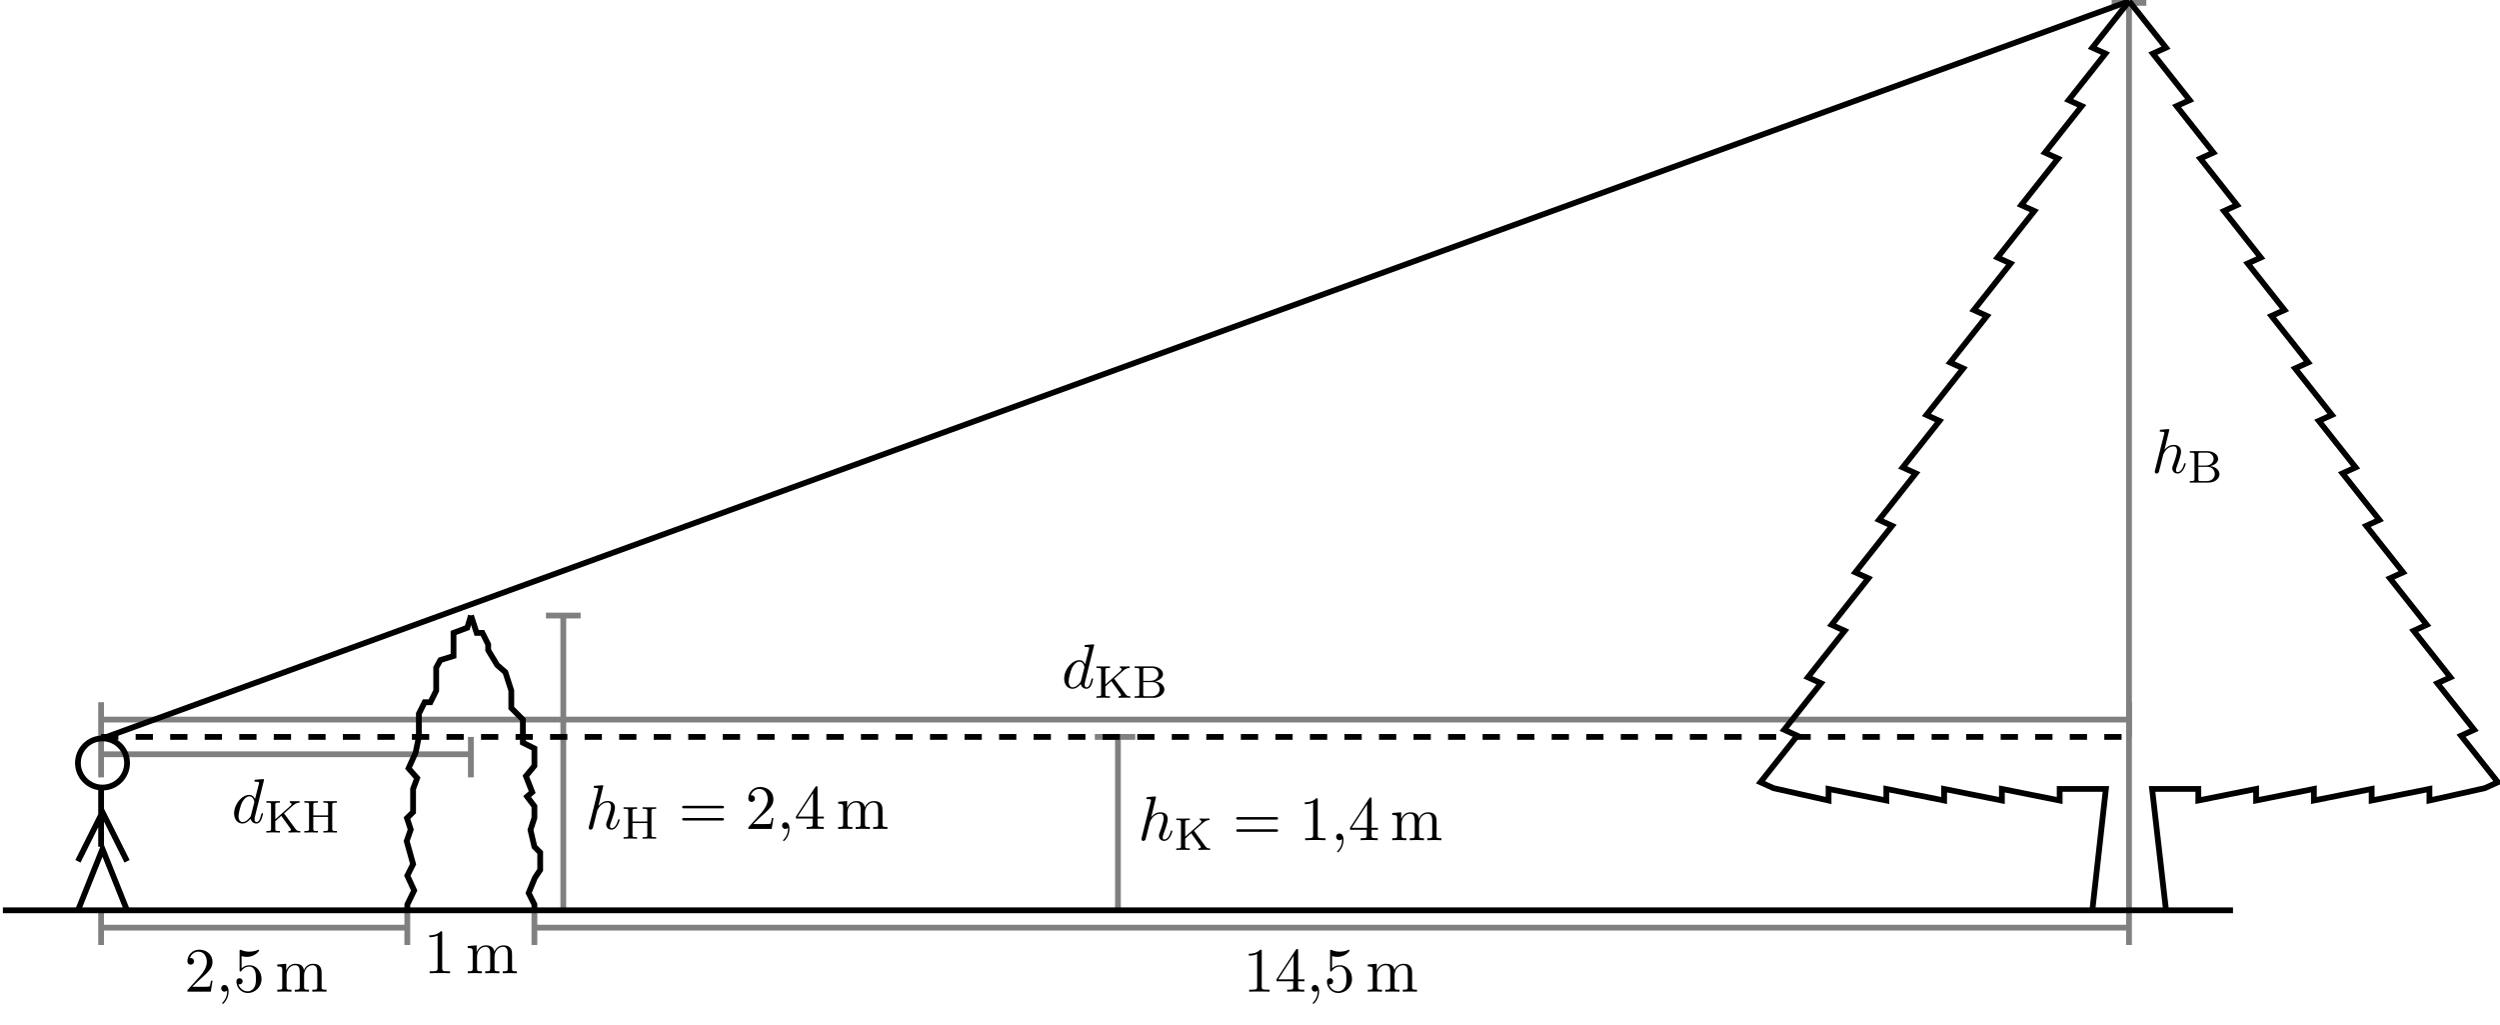
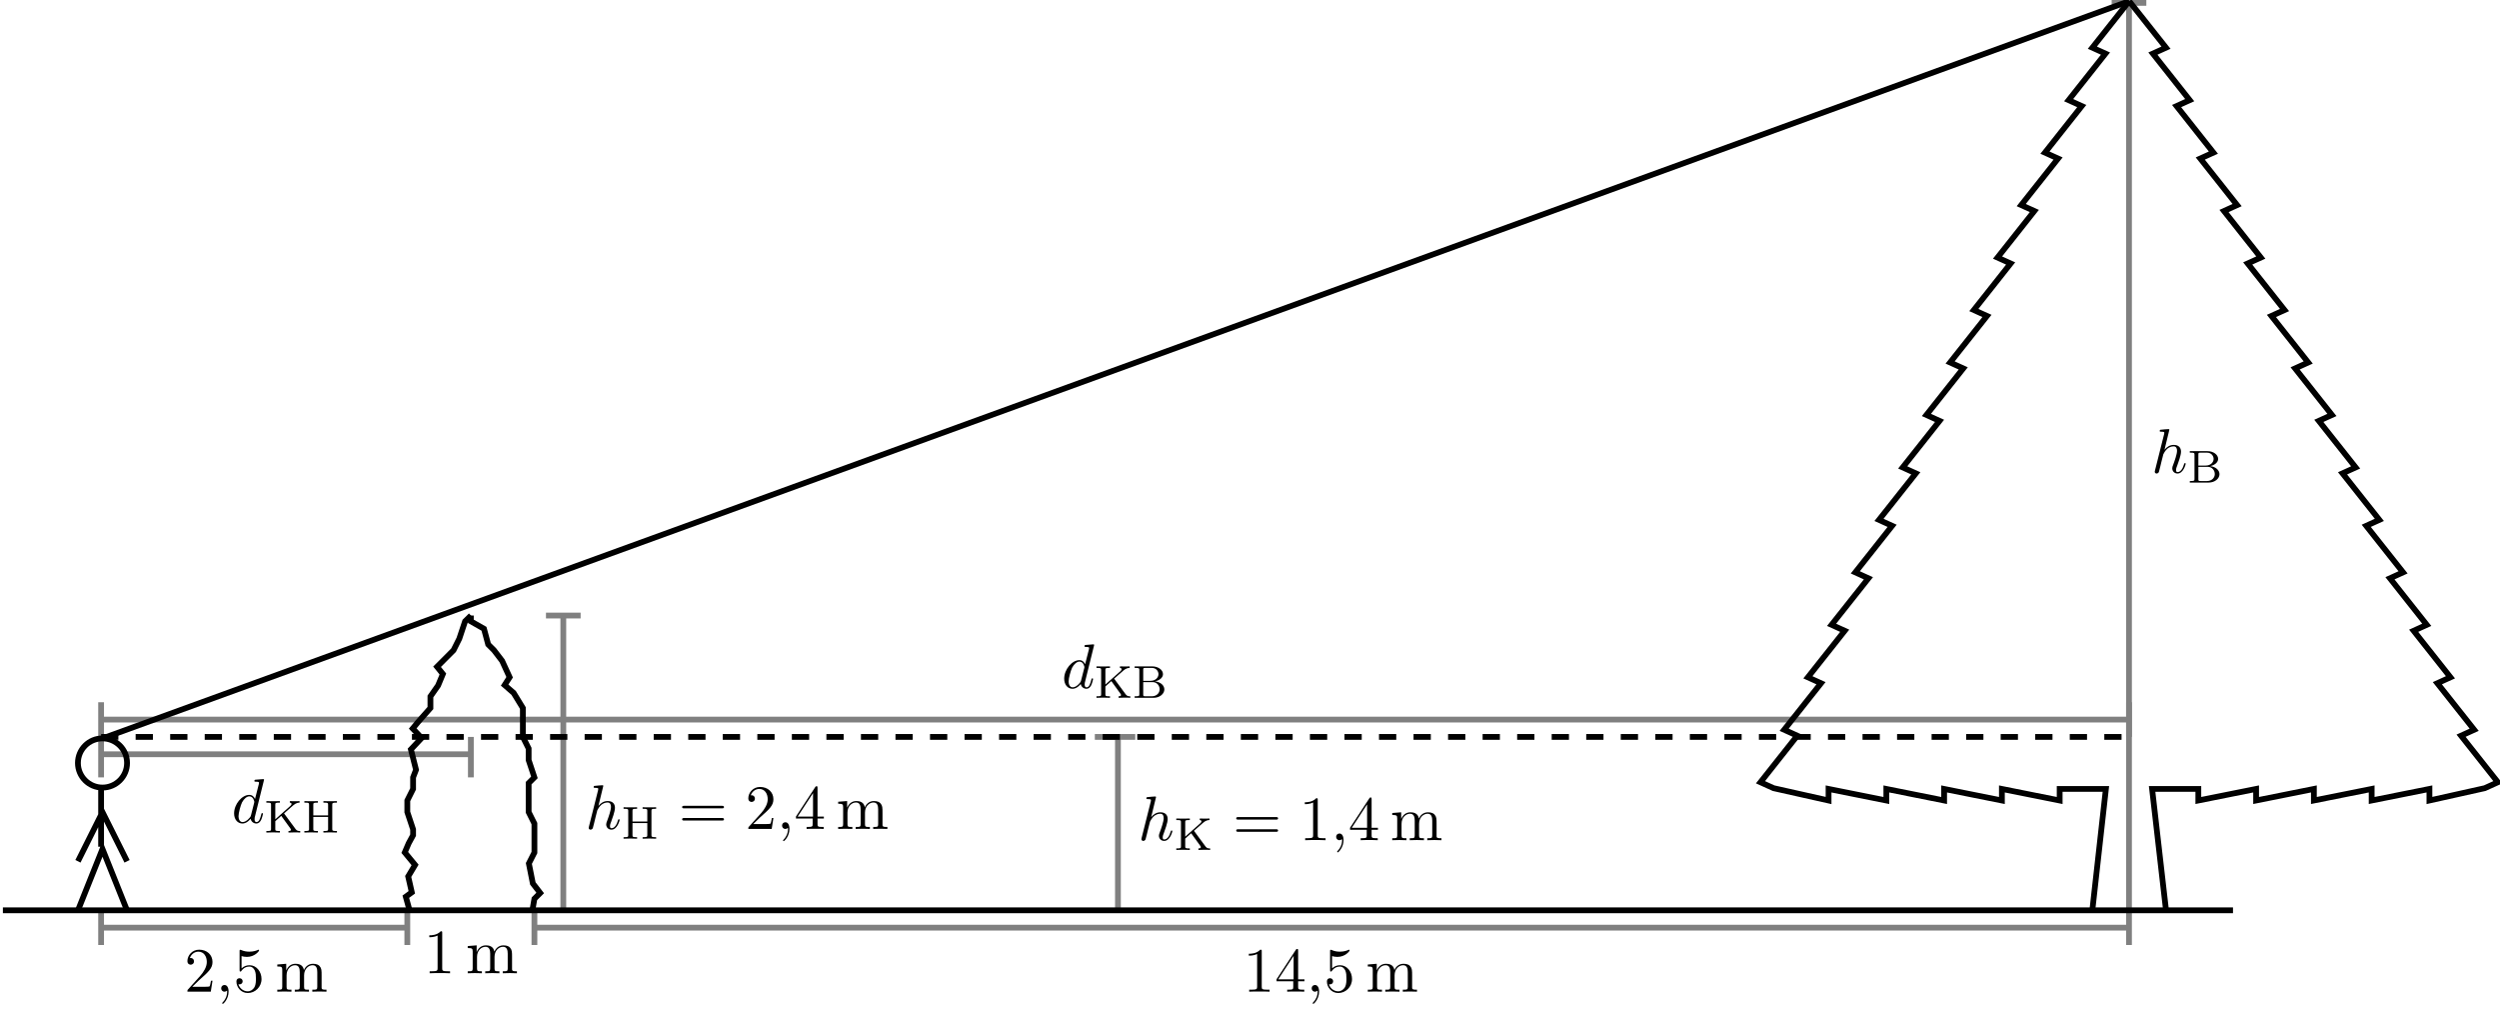
<svg xmlns="http://www.w3.org/2000/svg" xmlns:xlink="http://www.w3.org/1999/xlink" width="432.542pt" height="177.334pt" viewBox="0 0 432.542 177.334" version="1.1">
  <defs>
    <g>
      <symbol overflow="visible" id="glyph0-0">
        <path style="stroke:none;" d="" />
      </symbol>
      <symbol overflow="visible" id="glyph0-1">
        <path style="stroke:none;" d="M 1.391 -0.844 L 2.547 -1.969 C 4.25 -3.469 4.891 -4.062 4.891 -5.141 C 4.891 -6.391 3.922 -7.266 2.578 -7.266 C 1.359 -7.266 0.547 -6.266 0.547 -5.297 C 0.547 -4.672 1.094 -4.672 1.125 -4.672 C 1.312 -4.672 1.688 -4.812 1.688 -5.25 C 1.688 -5.547 1.5 -5.828 1.109 -5.828 C 1.031 -5.828 1 -5.828 0.969 -5.812 C 1.219 -6.516 1.812 -6.922 2.438 -6.922 C 3.438 -6.922 3.906 -6.047 3.906 -5.141 C 3.906 -4.281 3.359 -3.406 2.766 -2.734 L 0.672 -0.406 C 0.547 -0.281 0.547 -0.266 0.547 0 L 4.594 0 L 4.891 -1.891 L 4.625 -1.891 C 4.562 -1.578 4.5 -1.094 4.391 -0.922 C 4.312 -0.844 3.594 -0.844 3.344 -0.844 Z " />
      </symbol>
      <symbol overflow="visible" id="glyph0-2">
        <path style="stroke:none;" d="M 4.891 -2.188 C 4.891 -3.484 4 -4.578 2.828 -4.578 C 2.297 -4.578 1.828 -4.406 1.438 -4.031 L 1.438 -6.156 C 1.656 -6.078 2.016 -6.016 2.359 -6.016 C 3.703 -6.016 4.469 -7 4.469 -7.141 C 4.469 -7.203 4.438 -7.266 4.359 -7.266 C 4.359 -7.266 4.328 -7.266 4.281 -7.234 C 4.062 -7.125 3.516 -6.922 2.797 -6.922 C 2.359 -6.922 1.859 -6.984 1.344 -7.219 C 1.25 -7.25 1.234 -7.25 1.203 -7.25 C 1.094 -7.25 1.094 -7.172 1.094 -6.984 L 1.094 -3.766 C 1.094 -3.562 1.094 -3.484 1.25 -3.484 C 1.328 -3.484 1.359 -3.516 1.391 -3.578 C 1.516 -3.75 1.922 -4.344 2.797 -4.344 C 3.375 -4.344 3.641 -3.844 3.734 -3.641 C 3.906 -3.234 3.922 -2.812 3.922 -2.266 C 3.922 -1.891 3.922 -1.234 3.672 -0.781 C 3.406 -0.344 3 -0.062 2.5 -0.062 C 1.703 -0.062 1.078 -0.641 0.891 -1.281 C 0.922 -1.281 0.953 -1.266 1.078 -1.266 C 1.438 -1.266 1.625 -1.531 1.625 -1.797 C 1.625 -2.062 1.438 -2.328 1.078 -2.328 C 0.922 -2.328 0.547 -2.25 0.547 -1.75 C 0.547 -0.812 1.297 0.234 2.516 0.234 C 3.781 0.234 4.891 -0.812 4.891 -2.188 Z " />
      </symbol>
      <symbol overflow="visible" id="glyph0-3">
        <path style="stroke:none;" d="M 1.203 -3.75 L 1.203 -0.828 C 1.203 -0.344 1.078 -0.344 0.344 -0.344 L 0.344 0 C 0.734 -0.016 1.281 -0.031 1.578 -0.031 C 1.859 -0.031 2.438 -0.016 2.797 0 L 2.797 -0.344 C 2.078 -0.344 1.953 -0.344 1.953 -0.828 L 1.953 -2.828 C 1.953 -3.969 2.719 -4.578 3.422 -4.578 C 4.109 -4.578 4.234 -3.984 4.234 -3.375 L 4.234 -0.828 C 4.234 -0.344 4.109 -0.344 3.375 -0.344 L 3.375 0 C 3.766 -0.016 4.312 -0.031 4.609 -0.031 C 4.891 -0.031 5.469 -0.016 5.828 0 L 5.828 -0.344 C 5.109 -0.344 4.984 -0.344 4.984 -0.828 L 4.984 -2.828 C 4.984 -3.969 5.766 -4.578 6.453 -4.578 C 7.141 -4.578 7.266 -3.984 7.266 -3.375 L 7.266 -0.828 C 7.266 -0.344 7.141 -0.344 6.406 -0.344 L 6.406 0 C 6.797 -0.016 7.344 -0.031 7.641 -0.031 C 7.922 -0.031 8.5 -0.016 8.859 0 L 8.859 -0.344 C 8.297 -0.344 8.031 -0.344 8.016 -0.672 L 8.016 -2.75 C 8.016 -3.688 8.016 -4.031 7.672 -4.422 C 7.531 -4.609 7.172 -4.828 6.531 -4.828 C 5.609 -4.828 5.141 -4.172 4.953 -3.75 C 4.797 -4.703 3.984 -4.828 3.5 -4.828 C 2.703 -4.828 2.188 -4.359 1.891 -3.672 L 1.891 -4.828 L 0.344 -4.703 L 0.344 -4.359 C 1.109 -4.359 1.203 -4.281 1.203 -3.75 Z " />
      </symbol>
      <symbol overflow="visible" id="glyph0-4">
        <path style="stroke:none;" d="M 3.203 -6.984 C 3.203 -7.234 3.203 -7.266 2.953 -7.266 C 2.281 -6.562 1.312 -6.562 0.969 -6.562 L 0.969 -6.234 C 1.188 -6.234 1.828 -6.234 2.406 -6.516 L 2.406 -0.859 C 2.406 -0.469 2.359 -0.344 1.391 -0.344 L 1.031 -0.344 L 1.031 0 C 1.422 -0.031 2.359 -0.031 2.797 -0.031 C 3.234 -0.031 4.188 -0.031 4.562 0 L 4.562 -0.344 L 4.219 -0.344 C 3.234 -0.344 3.203 -0.453 3.203 -0.859 Z " />
      </symbol>
      <symbol overflow="visible" id="glyph0-5">
        <path style="stroke:none;" d="M 3.203 -1.797 L 3.203 -0.844 C 3.203 -0.453 3.188 -0.344 2.375 -0.344 L 2.156 -0.344 L 2.156 0 C 2.594 -0.031 3.156 -0.031 3.625 -0.031 C 4.078 -0.031 4.656 -0.031 5.109 0 L 5.109 -0.344 L 4.875 -0.344 C 4.062 -0.344 4.047 -0.453 4.047 -0.844 L 4.047 -1.797 L 5.141 -1.797 L 5.141 -2.141 L 4.047 -2.141 L 4.047 -7.094 C 4.047 -7.312 4.047 -7.391 3.875 -7.391 C 3.781 -7.391 3.734 -7.391 3.656 -7.25 L 0.312 -2.141 L 0.312 -1.797 Z M 3.266 -2.141 L 0.609 -2.141 L 3.266 -6.203 Z " />
      </symbol>
      <symbol overflow="visible" id="glyph0-6">
        <path style="stroke:none;" d="M 7.5 -3.562 C 7.656 -3.562 7.859 -3.562 7.859 -3.781 C 7.859 -4 7.656 -4 7.5 -4 L 0.969 -4 C 0.812 -4 0.609 -4 0.609 -3.781 C 0.609 -3.562 0.812 -3.562 0.984 -3.562 Z M 7.5 -1.453 C 7.656 -1.453 7.859 -1.453 7.859 -1.672 C 7.859 -1.891 7.656 -1.891 7.5 -1.891 L 0.984 -1.891 C 0.812 -1.891 0.609 -1.891 0.609 -1.672 C 0.609 -1.453 0.812 -1.453 0.969 -1.453 Z " />
      </symbol>
      <symbol overflow="visible" id="glyph1-0">
        <path style="stroke:none;" d="" />
      </symbol>
      <symbol overflow="visible" id="glyph1-1">
        <path style="stroke:none;" d="M 2.219 -0.016 C 2.219 -0.734 1.938 -1.156 1.516 -1.156 C 1.156 -1.156 0.938 -0.891 0.938 -0.578 C 0.938 -0.281 1.156 0 1.516 0 C 1.641 0 1.781 -0.047 1.891 -0.141 C 1.938 -0.156 1.938 -0.172 1.953 -0.172 C 1.969 -0.172 1.969 -0.156 1.969 -0.016 C 1.969 0.797 1.594 1.453 1.234 1.812 C 1.109 1.938 1.109 1.953 1.109 1.984 C 1.109 2.062 1.172 2.109 1.219 2.109 C 1.344 2.109 2.219 1.266 2.219 -0.016 Z " />
      </symbol>
      <symbol overflow="visible" id="glyph1-2">
        <path style="stroke:none;" d="M 3.125 -7.453 C 3.125 -7.453 3.125 -7.562 2.984 -7.562 C 2.734 -7.562 1.938 -7.484 1.656 -7.453 C 1.578 -7.453 1.453 -7.438 1.453 -7.234 C 1.453 -7.109 1.547 -7.109 1.719 -7.109 C 2.234 -7.109 2.25 -7.031 2.25 -6.922 L 2.219 -6.703 L 0.641 -0.422 C 0.594 -0.266 0.594 -0.25 0.594 -0.188 C 0.594 0.062 0.812 0.125 0.922 0.125 C 1.094 0.125 1.266 -0.016 1.312 -0.156 L 1.531 -1 L 1.766 -1.969 C 1.828 -2.219 1.891 -2.453 1.953 -2.703 C 1.969 -2.766 2.062 -3.125 2.078 -3.203 C 2.109 -3.297 2.438 -3.906 2.812 -4.203 C 3.047 -4.375 3.391 -4.578 3.859 -4.578 C 4.328 -4.578 4.453 -4.203 4.453 -3.812 C 4.453 -3.234 4.031 -2.047 3.781 -1.375 C 3.688 -1.125 3.625 -1 3.625 -0.781 C 3.625 -0.266 4.016 0.125 4.531 0.125 C 5.547 0.125 5.953 -1.469 5.953 -1.562 C 5.953 -1.672 5.859 -1.672 5.828 -1.672 C 5.719 -1.672 5.719 -1.641 5.656 -1.469 C 5.5 -0.891 5.141 -0.125 4.547 -0.125 C 4.359 -0.125 4.281 -0.234 4.281 -0.484 C 4.281 -0.75 4.391 -1.016 4.484 -1.25 C 4.656 -1.719 5.141 -3.016 5.141 -3.656 C 5.141 -4.359 4.719 -4.828 3.891 -4.828 C 3.203 -4.828 2.688 -4.484 2.281 -3.984 Z " />
      </symbol>
      <symbol overflow="visible" id="glyph1-3">
        <path style="stroke:none;" d="M 5.625 -7.453 C 5.625 -7.453 5.625 -7.562 5.484 -7.562 C 5.328 -7.562 4.281 -7.469 4.094 -7.453 C 4.016 -7.438 3.953 -7.391 3.953 -7.234 C 3.953 -7.109 4.047 -7.109 4.203 -7.109 C 4.734 -7.109 4.75 -7.031 4.75 -6.922 L 4.719 -6.703 L 4.062 -4.125 C 3.875 -4.531 3.562 -4.828 3.062 -4.828 C 1.781 -4.828 0.438 -3.219 0.438 -1.625 C 0.438 -0.594 1.031 0.125 1.891 0.125 C 2.109 0.125 2.656 0.078 3.297 -0.703 C 3.391 -0.234 3.781 0.125 4.297 0.125 C 4.672 0.125 4.922 -0.125 5.109 -0.484 C 5.297 -0.875 5.438 -1.531 5.438 -1.562 C 5.438 -1.672 5.328 -1.672 5.297 -1.672 C 5.188 -1.672 5.188 -1.625 5.141 -1.469 C 4.969 -0.766 4.766 -0.125 4.312 -0.125 C 4.031 -0.125 3.984 -0.406 3.984 -0.625 C 3.984 -0.891 4.016 -0.953 4.062 -1.141 Z M 3.359 -1.297 C 3.297 -1.094 3.297 -1.078 3.141 -0.891 C 2.656 -0.297 2.219 -0.125 1.906 -0.125 C 1.359 -0.125 1.203 -0.719 1.203 -1.141 C 1.203 -1.688 1.562 -3.031 1.812 -3.531 C 2.156 -4.172 2.641 -4.578 3.078 -4.578 C 3.781 -4.578 3.938 -3.688 3.938 -3.625 C 3.938 -3.562 3.922 -3.484 3.906 -3.438 Z " />
      </symbol>
      <symbol overflow="visible" id="glyph2-0">
        <path style="stroke:none;" d="" />
      </symbol>
      <symbol overflow="visible" id="glyph2-1">
        <path style="stroke:none;" d="M 3.406 -3.312 L 4.969 -4.688 C 5.484 -5.156 5.906 -5.172 6.094 -5.172 L 6.094 -5.438 C 5.781 -5.422 5.766 -5.422 5.359 -5.422 C 4.953 -5.422 4.922 -5.422 4.406 -5.438 L 4.406 -5.172 C 4.562 -5.172 4.703 -5.094 4.703 -4.938 C 4.703 -4.875 4.672 -4.766 4.531 -4.641 L 1.891 -2.297 L 1.891 -4.797 C 1.891 -5.094 1.906 -5.172 2.516 -5.172 L 2.688 -5.172 L 2.688 -5.438 C 2.016 -5.422 2 -5.422 1.516 -5.422 C 1.047 -5.422 1.031 -5.422 0.344 -5.438 L 0.344 -5.172 L 0.531 -5.172 C 1.141 -5.172 1.156 -5.094 1.156 -4.797 L 1.156 -0.641 C 1.156 -0.344 1.141 -0.266 0.531 -0.266 L 0.344 -0.266 L 0.344 0 C 1.031 -0.031 1.047 -0.031 1.516 -0.031 C 2 -0.031 2.016 -0.031 2.688 0 L 2.688 -0.266 L 2.516 -0.266 C 1.906 -0.266 1.891 -0.344 1.891 -0.641 L 1.891 -1.969 L 2.922 -2.891 L 4.469 -0.75 C 4.547 -0.656 4.594 -0.578 4.594 -0.484 C 4.594 -0.266 4.312 -0.266 4.172 -0.266 L 4.172 0 C 4.859 -0.031 4.875 -0.031 5.266 -0.031 C 5.484 -0.031 5.922 -0.031 6.203 0 L 6.203 -0.266 C 5.922 -0.266 5.656 -0.266 5.422 -0.578 Z " />
      </symbol>
      <symbol overflow="visible" id="glyph2-2">
        <path style="stroke:none;" d="M 0.375 -5.438 L 0.375 -5.172 L 0.562 -5.172 C 1.172 -5.172 1.188 -5.094 1.188 -4.797 L 1.188 -0.641 C 1.188 -0.344 1.172 -0.266 0.562 -0.266 L 0.375 -0.266 L 0.375 0 L 3.641 0 C 4.734 0 5.516 -0.703 5.516 -1.453 C 5.516 -2.109 4.906 -2.734 3.906 -2.844 C 4.766 -3.031 5.281 -3.547 5.281 -4.094 C 5.281 -4.812 4.484 -5.438 3.406 -5.438 Z M 1.859 -2.938 L 1.859 -4.859 C 1.859 -5.125 1.875 -5.172 2.25 -5.172 L 3.359 -5.172 C 4.141 -5.172 4.5 -4.562 4.5 -4.094 C 4.5 -3.547 4.031 -2.938 3.109 -2.938 Z M 2.25 -0.266 C 1.875 -0.266 1.859 -0.312 1.859 -0.594 L 1.859 -2.719 L 3.484 -2.719 C 4.25 -2.719 4.703 -2.094 4.703 -1.469 C 4.703 -0.828 4.172 -0.266 3.359 -0.266 Z " />
      </symbol>
      <symbol overflow="visible" id="glyph2-3">
        <path style="stroke:none;" d="M 5.172 -4.797 C 5.172 -5.094 5.203 -5.172 5.812 -5.172 L 5.984 -5.172 L 5.984 -5.438 C 5.312 -5.422 5.297 -5.422 4.812 -5.422 C 4.328 -5.422 4.312 -5.422 3.641 -5.438 L 3.641 -5.172 L 3.812 -5.172 C 4.438 -5.172 4.453 -5.094 4.453 -4.797 L 4.453 -2.969 L 1.891 -2.969 L 1.891 -4.797 C 1.891 -5.094 1.906 -5.172 2.516 -5.172 L 2.688 -5.172 L 2.688 -5.438 C 2.016 -5.422 2 -5.422 1.516 -5.422 C 1.047 -5.422 1.031 -5.422 0.344 -5.438 L 0.344 -5.172 L 0.531 -5.172 C 1.141 -5.172 1.156 -5.094 1.156 -4.797 L 1.156 -0.641 C 1.156 -0.344 1.141 -0.266 0.531 -0.266 L 0.344 -0.266 L 0.344 0 C 1.031 -0.031 1.047 -0.031 1.516 -0.031 C 2 -0.031 2.016 -0.031 2.688 0 L 2.688 -0.266 L 2.516 -0.266 C 1.906 -0.266 1.891 -0.344 1.891 -0.641 L 1.891 -2.703 L 4.453 -2.703 L 4.453 -0.641 C 4.453 -0.344 4.438 -0.266 3.812 -0.266 L 3.641 -0.266 L 3.641 0 C 4.312 -0.031 4.328 -0.031 4.812 -0.031 C 5.297 -0.031 5.312 -0.031 5.984 0 L 5.984 -0.266 L 5.812 -0.266 C 5.203 -0.266 5.172 -0.344 5.172 -0.641 Z " />
      </symbol>
    </g>
  </defs>
  <g id="surface1">
    <path style="fill:none;stroke-width:1;stroke-linecap:butt;stroke-linejoin:miter;stroke:rgb(50%,50%,50%);stroke-opacity:1;stroke-miterlimit:10;" d="M -0.24 0.022 L -0.24 -5.978 M -0.24 -2.978 L 52.76 -2.978 M 52.76 -5.978 L 52.76 0.022 " transform="matrix(1,0,0,-1,17.74,157.522)" />
    <g style="fill:rgb(0%,0%,0%);fill-opacity:1;">
      <use xlink:href="#glyph0-1" x="31.89" y="171.577" />
    </g>
    <g style="fill:rgb(0%,0%,0%);fill-opacity:1;">
      <use xlink:href="#glyph1-1" x="37.345" y="171.577" />
    </g>
    <g style="fill:rgb(0%,0%,0%);fill-opacity:1;">
      <use xlink:href="#glyph0-2" x="40.375" y="171.577" />
    </g>
    <g style="fill:rgb(0%,0%,0%);fill-opacity:1;">
      <use xlink:href="#glyph0-3" x="47.651" y="171.577" />
    </g>
    <path style="fill:none;stroke-width:1;stroke-linecap:butt;stroke-linejoin:miter;stroke:rgb(50%,50%,50%);stroke-opacity:1;stroke-miterlimit:10;" d="M 74.76 0.022 L 74.76 -5.978 M 74.76 -2.978 L 350.76 -2.978 M 350.76 -5.978 L 350.76 0.022 " transform="matrix(1,0,0,-1,17.74,157.522)" />
    <g style="fill:rgb(0%,0%,0%);fill-opacity:1;">
      <use xlink:href="#glyph0-4" x="215.186" y="171.577" />
      <use xlink:href="#glyph0-5" x="220.641" y="171.577" />
    </g>
    <g style="fill:rgb(0%,0%,0%);fill-opacity:1;">
      <use xlink:href="#glyph1-1" x="226.096" y="171.577" />
    </g>
    <g style="fill:rgb(0%,0%,0%);fill-opacity:1;">
      <use xlink:href="#glyph0-2" x="229.126" y="171.577" />
    </g>
    <g style="fill:rgb(0%,0%,0%);fill-opacity:1;">
      <use xlink:href="#glyph0-3" x="236.402" y="171.577" />
    </g>
    <g style="fill:rgb(0%,0%,0%);fill-opacity:1;">
      <use xlink:href="#glyph0-4" x="73.337" y="168.388" />
    </g>
    <g style="fill:rgb(0%,0%,0%);fill-opacity:1;">
      <use xlink:href="#glyph0-3" x="80.613" y="168.388" />
    </g>
    <path style="fill:none;stroke-width:1;stroke-linecap:butt;stroke-linejoin:miter;stroke:rgb(50%,50%,50%);stroke-opacity:1;stroke-miterlimit:10;" d="M 175.76 0.022 L 175.76 30.022 M 171.76 30.022 L 178.76 30.022 " transform="matrix(1,0,0,-1,17.74,157.522)" />
    <g style="fill:rgb(0%,0%,0%);fill-opacity:1;">
      <use xlink:href="#glyph1-2" x="196.968" y="145.368" />
    </g>
    <g style="fill:rgb(0%,0%,0%);fill-opacity:1;">
      <use xlink:href="#glyph2-1" x="203.254" y="147.056" />
    </g>
    <g style="fill:rgb(0%,0%,0%);fill-opacity:1;">
      <use xlink:href="#glyph0-6" x="213.36" y="145.368" />
    </g>
    <g style="fill:rgb(0%,0%,0%);fill-opacity:1;">
      <use xlink:href="#glyph0-4" x="224.878" y="145.368" />
    </g>
    <g style="fill:rgb(0%,0%,0%);fill-opacity:1;">
      <use xlink:href="#glyph1-1" x="230.33" y="145.368" />
    </g>
    <g style="fill:rgb(0%,0%,0%);fill-opacity:1;">
      <use xlink:href="#glyph0-5" x="233.36" y="145.368" />
    </g>
    <g style="fill:rgb(0%,0%,0%);fill-opacity:1;">
      <use xlink:href="#glyph0-3" x="240.636" y="145.368" />
    </g>
    <path style="fill:none;stroke-width:1;stroke-linecap:butt;stroke-linejoin:miter;stroke:rgb(50%,50%,50%);stroke-opacity:1;stroke-miterlimit:10;" d="M 350.76 0.022 L 350.76 157.022 M 347.76 157.022 L 353.76 157.022 " transform="matrix(1,0,0,-1,17.74,157.522)" />
    <g style="fill:rgb(0%,0%,0%);fill-opacity:1;">
      <use xlink:href="#glyph1-2" x="372.362" y="81.805" />
    </g>
    <g style="fill:rgb(0%,0%,0%);fill-opacity:1;">
      <use xlink:href="#glyph2-2" x="378.647" y="83.493" />
    </g>
    <path style="fill:none;stroke-width:1;stroke-linecap:butt;stroke-linejoin:miter;stroke:rgb(50%,50%,50%);stroke-opacity:1;stroke-miterlimit:10;" d="M 79.76 0.022 L 79.76 51.022 M 76.76 51.022 L 82.76 51.022 " transform="matrix(1,0,0,-1,17.74,157.522)" />
    <g style="fill:rgb(0%,0%,0%);fill-opacity:1;">
      <use xlink:href="#glyph1-2" x="101.299" y="143.422" />
    </g>
    <g style="fill:rgb(0%,0%,0%);fill-opacity:1;">
      <use xlink:href="#glyph2-3" x="107.585" y="145.11" />
    </g>
    <g style="fill:rgb(0%,0%,0%);fill-opacity:1;">
      <use xlink:href="#glyph0-6" x="117.456" y="143.422" />
    </g>
    <g style="fill:rgb(0%,0%,0%);fill-opacity:1;">
      <use xlink:href="#glyph0-1" x="128.974" y="143.422" />
    </g>
    <g style="fill:rgb(0%,0%,0%);fill-opacity:1;">
      <use xlink:href="#glyph1-1" x="134.426" y="143.422" />
    </g>
    <g style="fill:rgb(0%,0%,0%);fill-opacity:1;">
      <use xlink:href="#glyph0-5" x="137.456" y="143.422" />
    </g>
    <g style="fill:rgb(0%,0%,0%);fill-opacity:1;">
      <use xlink:href="#glyph0-3" x="144.732" y="143.422" />
    </g>
    <path style="fill:none;stroke-width:1;stroke-linecap:butt;stroke-linejoin:miter;stroke:rgb(50%,50%,50%);stroke-opacity:1;stroke-miterlimit:10;" d="M -0.24 30.022 L -0.24 23.022 M -0.24 27.022 L 63.76 27.022 M 63.76 23.022 L 63.76 30.022 " transform="matrix(1,0,0,-1,17.74,157.522)" />
    <g style="fill:rgb(0%,0%,0%);fill-opacity:1;">
      <use xlink:href="#glyph1-3" x="40.081" y="142.359" />
    </g>
    <g style="fill:rgb(0%,0%,0%);fill-opacity:1;">
      <use xlink:href="#glyph2-1" x="45.759" y="144.047" />
      <use xlink:href="#glyph2-3" x="52.338" y="144.047" />
    </g>
    <path style="fill:none;stroke-width:1;stroke-linecap:butt;stroke-linejoin:miter;stroke:rgb(50%,50%,50%);stroke-opacity:1;stroke-miterlimit:10;" d="M -0.24 30.022 L -0.24 36.022 M -0.24 33.022 L 350.76 33.022 M 350.76 36.022 L 350.76 30.022 " transform="matrix(1,0,0,-1,17.74,157.522)" />
    <g style="fill:rgb(0%,0%,0%);fill-opacity:1;">
      <use xlink:href="#glyph1-3" x="183.759" y="119.046" />
    </g>
    <g style="fill:rgb(0%,0%,0%);fill-opacity:1;">
      <use xlink:href="#glyph2-1" x="189.437" y="120.734" />
      <use xlink:href="#glyph2-2" x="196.016" y="120.734" />
    </g>
    <path style="fill:none;stroke-width:1;stroke-linecap:butt;stroke-linejoin:miter;stroke:rgb(0%,0%,0%);stroke-opacity:1;stroke-miterlimit:10;" d="M -4.252 -0.001 L -0.002 10.631 L 4.252 -0.001 M -0.24 11.022 L -0.24 21.022 M -4.252 8.502 L -0.002 17.006 L 4.252 8.502 M 4.252 25.51 C 4.252 27.862 2.35 29.764 -0.002 29.764 C -2.349 29.764 -4.252 27.862 -4.252 25.51 C -4.252 23.163 -2.349 21.26 -0.002 21.26 C 2.35 21.26 4.252 23.163 4.252 25.51 Z " transform="matrix(1,0,0,-1,17.74,157.522)" />
-     <path style="fill:none;stroke-width:1;stroke-linecap:butt;stroke-linejoin:miter;stroke:rgb(0%,0%,0%);stroke-opacity:1;stroke-miterlimit:10;" d="M 63.78 51.026 L 63.139 48.913 L 60.76 48.022 L 60.76 44.022 L 58.483 43.319 L 57.76 42.022 L 57.76 38.022 L 56.76 36.022 L 55.76 36.022 L 54.76 34.022 L 54.76 30.022 L 54.194 27.295 L 52.971 24.588 L 54.463 22.901 L 53.76 21.022 L 53.76 17.022 L 52.701 15.979 L 53.35 13.995 L 52.651 11.995 L 53.76 8.022 L 52.76 6.022 L 53.944 3.456 L 52.76 1.022 L 52.76 0.022 " transform="matrix(1,0,0,-1,17.74,157.522)" />
-     <path style="fill:none;stroke-width:1;stroke-linecap:butt;stroke-linejoin:miter;stroke:rgb(0%,0%,0%);stroke-opacity:1;stroke-miterlimit:10;" d="M 63.78 51.026 L 64.76 48.022 L 65.76 48.022 L 66.76 46.022 L 66.76 45.022 L 68.315 42.456 L 69.733 41.217 L 70.76 38.022 L 70.76 35.022 L 72.76 33.022 L 72.76 29.022 L 74.76 28.022 L 74.76 25.022 L 73.287 23.241 L 74.377 20.467 L 73.494 19.706 L 74.76 18.022 L 74.76 16.022 L 74.076 13.932 L 74.76 11.022 L 75.76 10.022 L 75.76 7.022 L 74.842 5.647 L 73.76 3.022 L 74.76 1.022 L 74.76 0.022 " transform="matrix(1,0,0,-1,17.74,157.522)" />
+     <path style="fill:none;stroke-width:1;stroke-linecap:butt;stroke-linejoin:miter;stroke:rgb(0%,0%,0%);stroke-opacity:1;stroke-miterlimit:10;" d="M 63.78 51.026 L 62.76 50.022 L 61.76 47.022 L 60.76 45.022 L 57.908 42.159 L 58.916 40.909 L 58.084 38.913 L 56.76 37.022 L 56.76 35.022 L 54.592 32.565 L 53.69 31.471 L 55.233 29.834 L 53.381 27.858 L 54.268 24.338 L 53.76 23.022 L 53.76 21.022 L 52.76 19.022 L 52.76 17.022 L 53.76 14.022 L 53.76 13.022 L 52.994 11.608 L 52.319 10.034 L 54.104 7.874 L 52.912 5.881 L 53.537 3.135 L 52.498 2.374 L 53.151 0.01 " transform="matrix(1,0,0,-1,17.74,157.522)" />
+     <path style="fill:none;stroke-width:1;stroke-linecap:butt;stroke-linejoin:miter;stroke:rgb(0%,0%,0%);stroke-opacity:1;stroke-miterlimit:10;" d="M 63.76 51.022 L 63.76 50.022 L 66.03 48.733 L 66.76 46.022 L 67.76 45.022 L 69.166 43.186 L 70.471 40.346 L 69.604 38.991 L 71.166 37.631 L 72.76 35.022 L 72.76 30.022 L 73.76 28.022 L 73.76 26.022 L 74.76 23.022 L 73.76 22.022 L 73.76 17.022 L 74.76 15.022 L 74.76 10.022 L 73.799 8.131 L 74.487 4.67 L 75.76 3.022 L 74.76 2.022 L 74.408 0.014 " transform="matrix(1,0,0,-1,17.74,157.522)" />
    <path style="fill:none;stroke-width:1;stroke-linecap:butt;stroke-linejoin:miter;stroke:rgb(0%,0%,0%);stroke-opacity:1;stroke-miterlimit:10;" d="M 350.791 157.323 L 344.42 149.272 L 346.69 148.249 L 340.315 140.194 L 342.584 139.17 L 336.213 131.116 L 338.483 130.092 L 332.108 122.038 L 334.377 121.014 L 328.006 112.96 L 330.276 111.936 L 323.905 103.881 L 326.174 102.858 L 319.799 94.807 L 322.069 93.78 L 315.697 85.729 L 317.967 84.702 L 311.592 76.651 L 313.862 75.624 L 307.49 67.573 L 309.76 66.545 L 303.389 58.495 L 305.658 57.467 L 299.283 49.417 L 301.553 48.389 L 295.182 40.338 L 297.451 39.311 L 291.076 31.26 L 293.346 30.233 L 286.975 22.182 L 289.244 21.155 L 298.76 19.022 L 298.76 21.022 L 308.76 19.022 L 308.76 21.022 L 318.76 19.022 L 318.76 21.022 L 328.76 19.022 L 328.76 21.022 L 338.76 19.022 L 338.76 21.022 L 346.76 21.022 L 344.412 -0.001 " transform="matrix(1,0,0,-1,17.74,157.522)" />
    <path style="fill:none;stroke-width:1;stroke-linecap:butt;stroke-linejoin:miter;stroke:rgb(0%,0%,0%);stroke-opacity:1;stroke-miterlimit:10;" d="M 350.791 157.323 L 357.166 149.272 L 354.897 148.249 L 361.268 140.194 L 358.998 139.17 L 365.369 131.116 L 363.1 130.092 L 369.475 122.038 L 367.205 121.014 L 373.576 112.96 L 371.307 111.936 L 377.682 103.881 L 375.412 102.858 L 381.783 94.807 L 379.514 93.78 L 385.885 85.729 L 383.615 84.702 L 389.99 76.651 L 387.721 75.624 L 394.092 67.573 L 391.822 66.545 L 398.197 58.495 L 395.928 57.467 L 402.299 49.417 L 400.03 48.389 L 406.401 40.338 L 404.131 39.311 L 410.506 31.26 L 408.237 30.233 L 414.608 22.182 L 412.338 21.155 L 402.76 19.022 L 402.76 21.022 L 392.76 19.022 L 392.76 21.022 L 382.76 19.022 L 382.76 21.022 L 372.76 19.022 L 372.76 21.022 L 362.76 19.022 L 362.76 21.022 L 354.76 21.022 L 357.17 -0.001 " transform="matrix(1,0,0,-1,17.74,157.522)" />
    <path style="fill:none;stroke-width:1;stroke-linecap:butt;stroke-linejoin:miter;stroke:rgb(0%,0%,0%);stroke-opacity:1;stroke-miterlimit:10;" d="M -0.002 29.764 L 350.791 157.323 M -17.24 0.022 L 368.76 0.022 " transform="matrix(1,0,0,-1,17.74,157.522)" />
    <path style="fill:none;stroke-width:1;stroke-linecap:butt;stroke-linejoin:miter;stroke:rgb(0%,0%,0%);stroke-opacity:1;stroke-dasharray:2.989,2.989;stroke-miterlimit:10;" d="M -0.24 30.022 L 350.76 30.022 " transform="matrix(1,0,0,-1,17.74,157.522)" />
  </g>
</svg>
